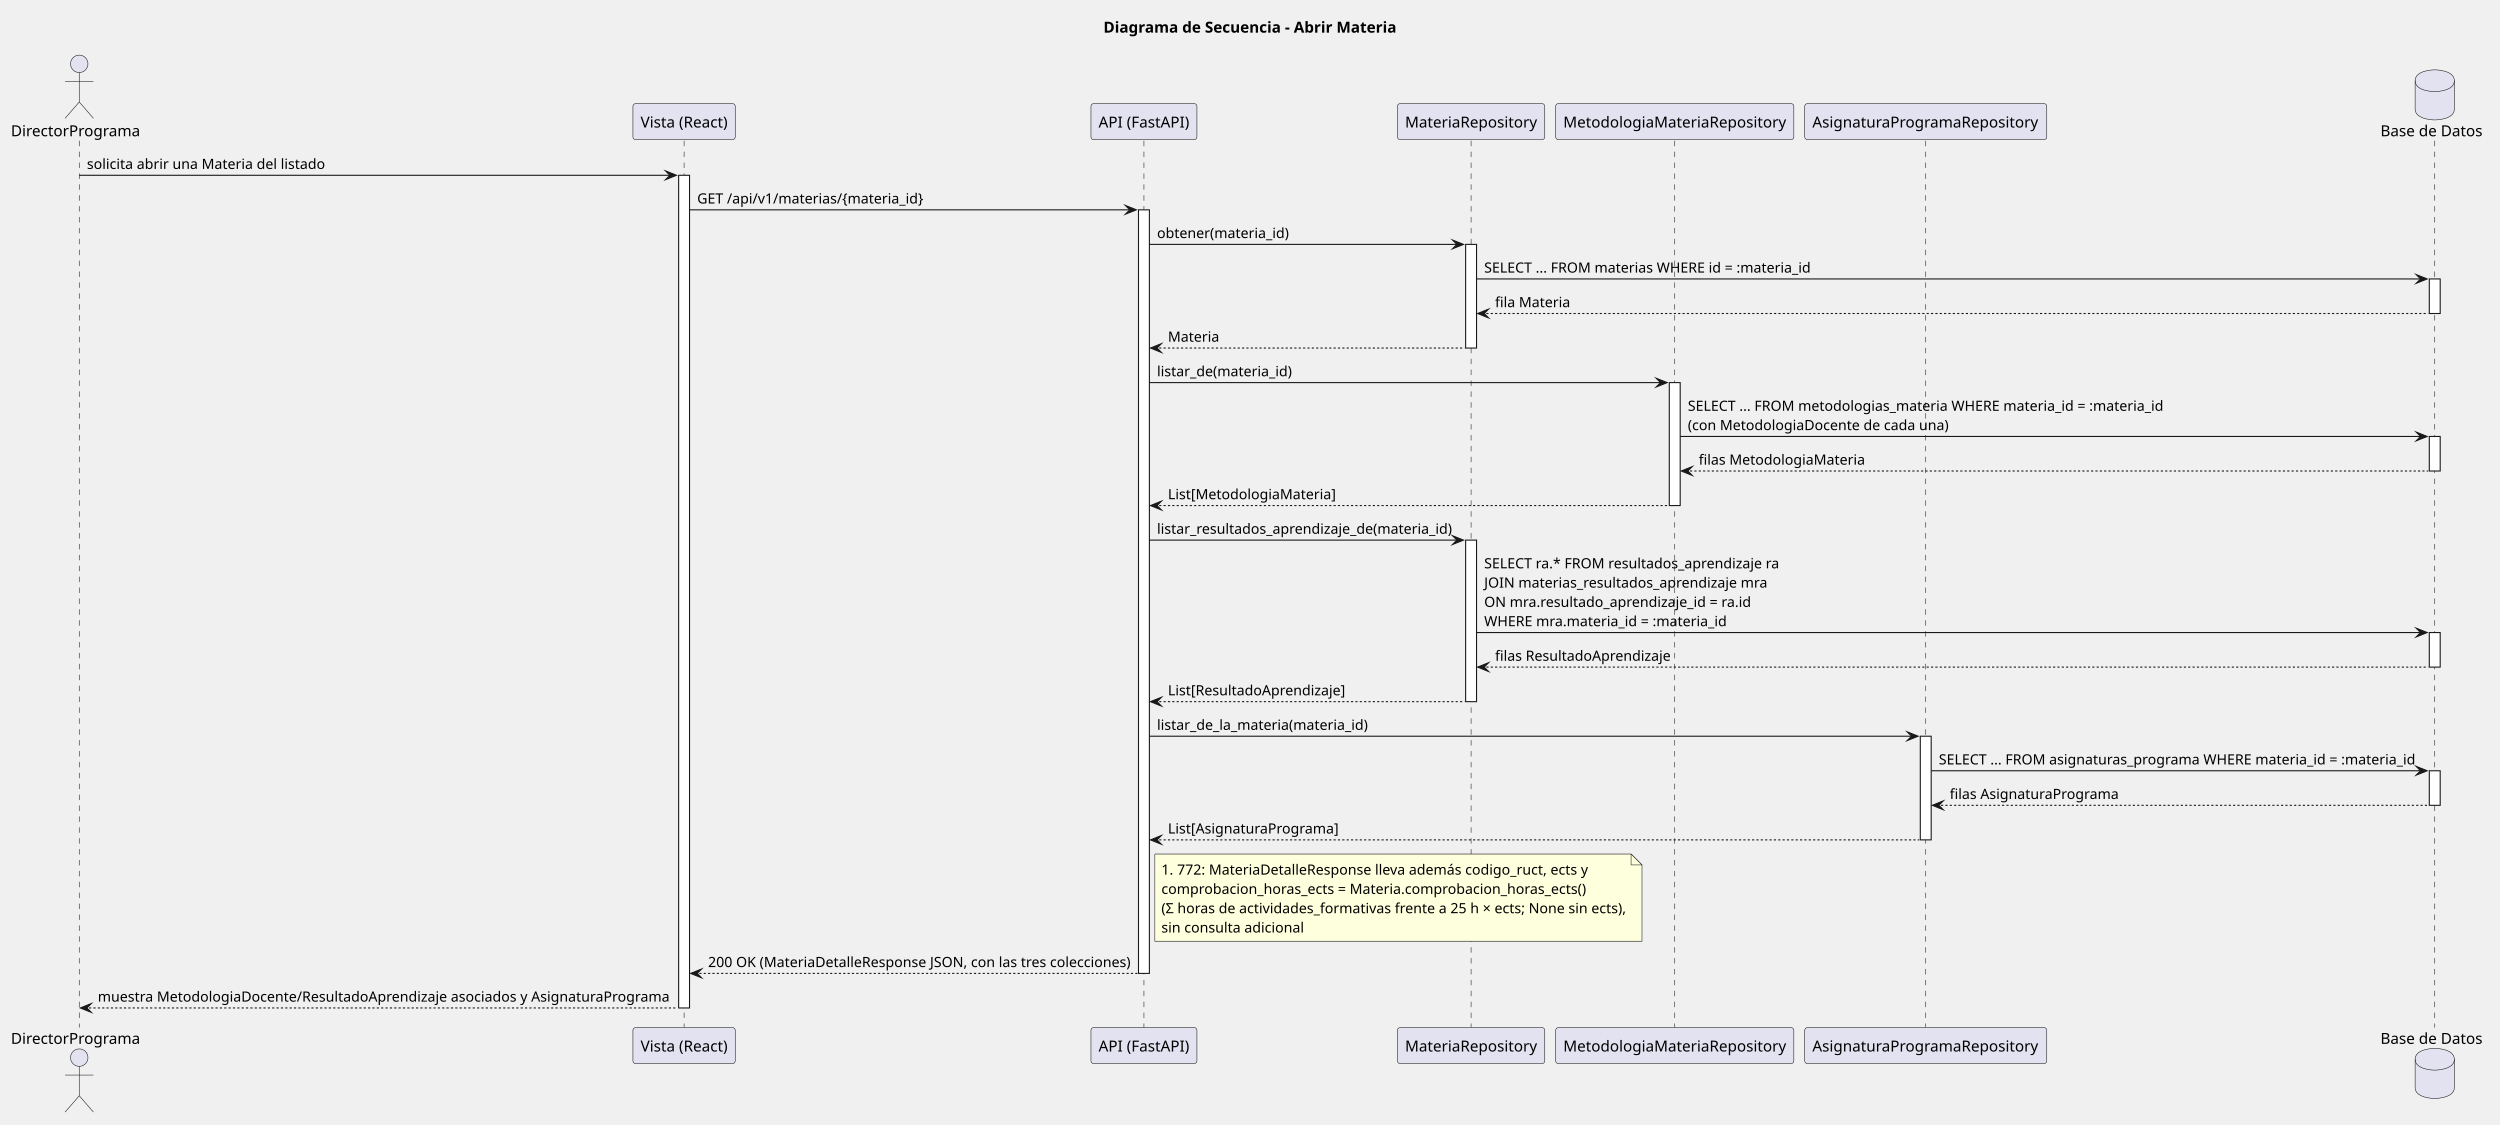
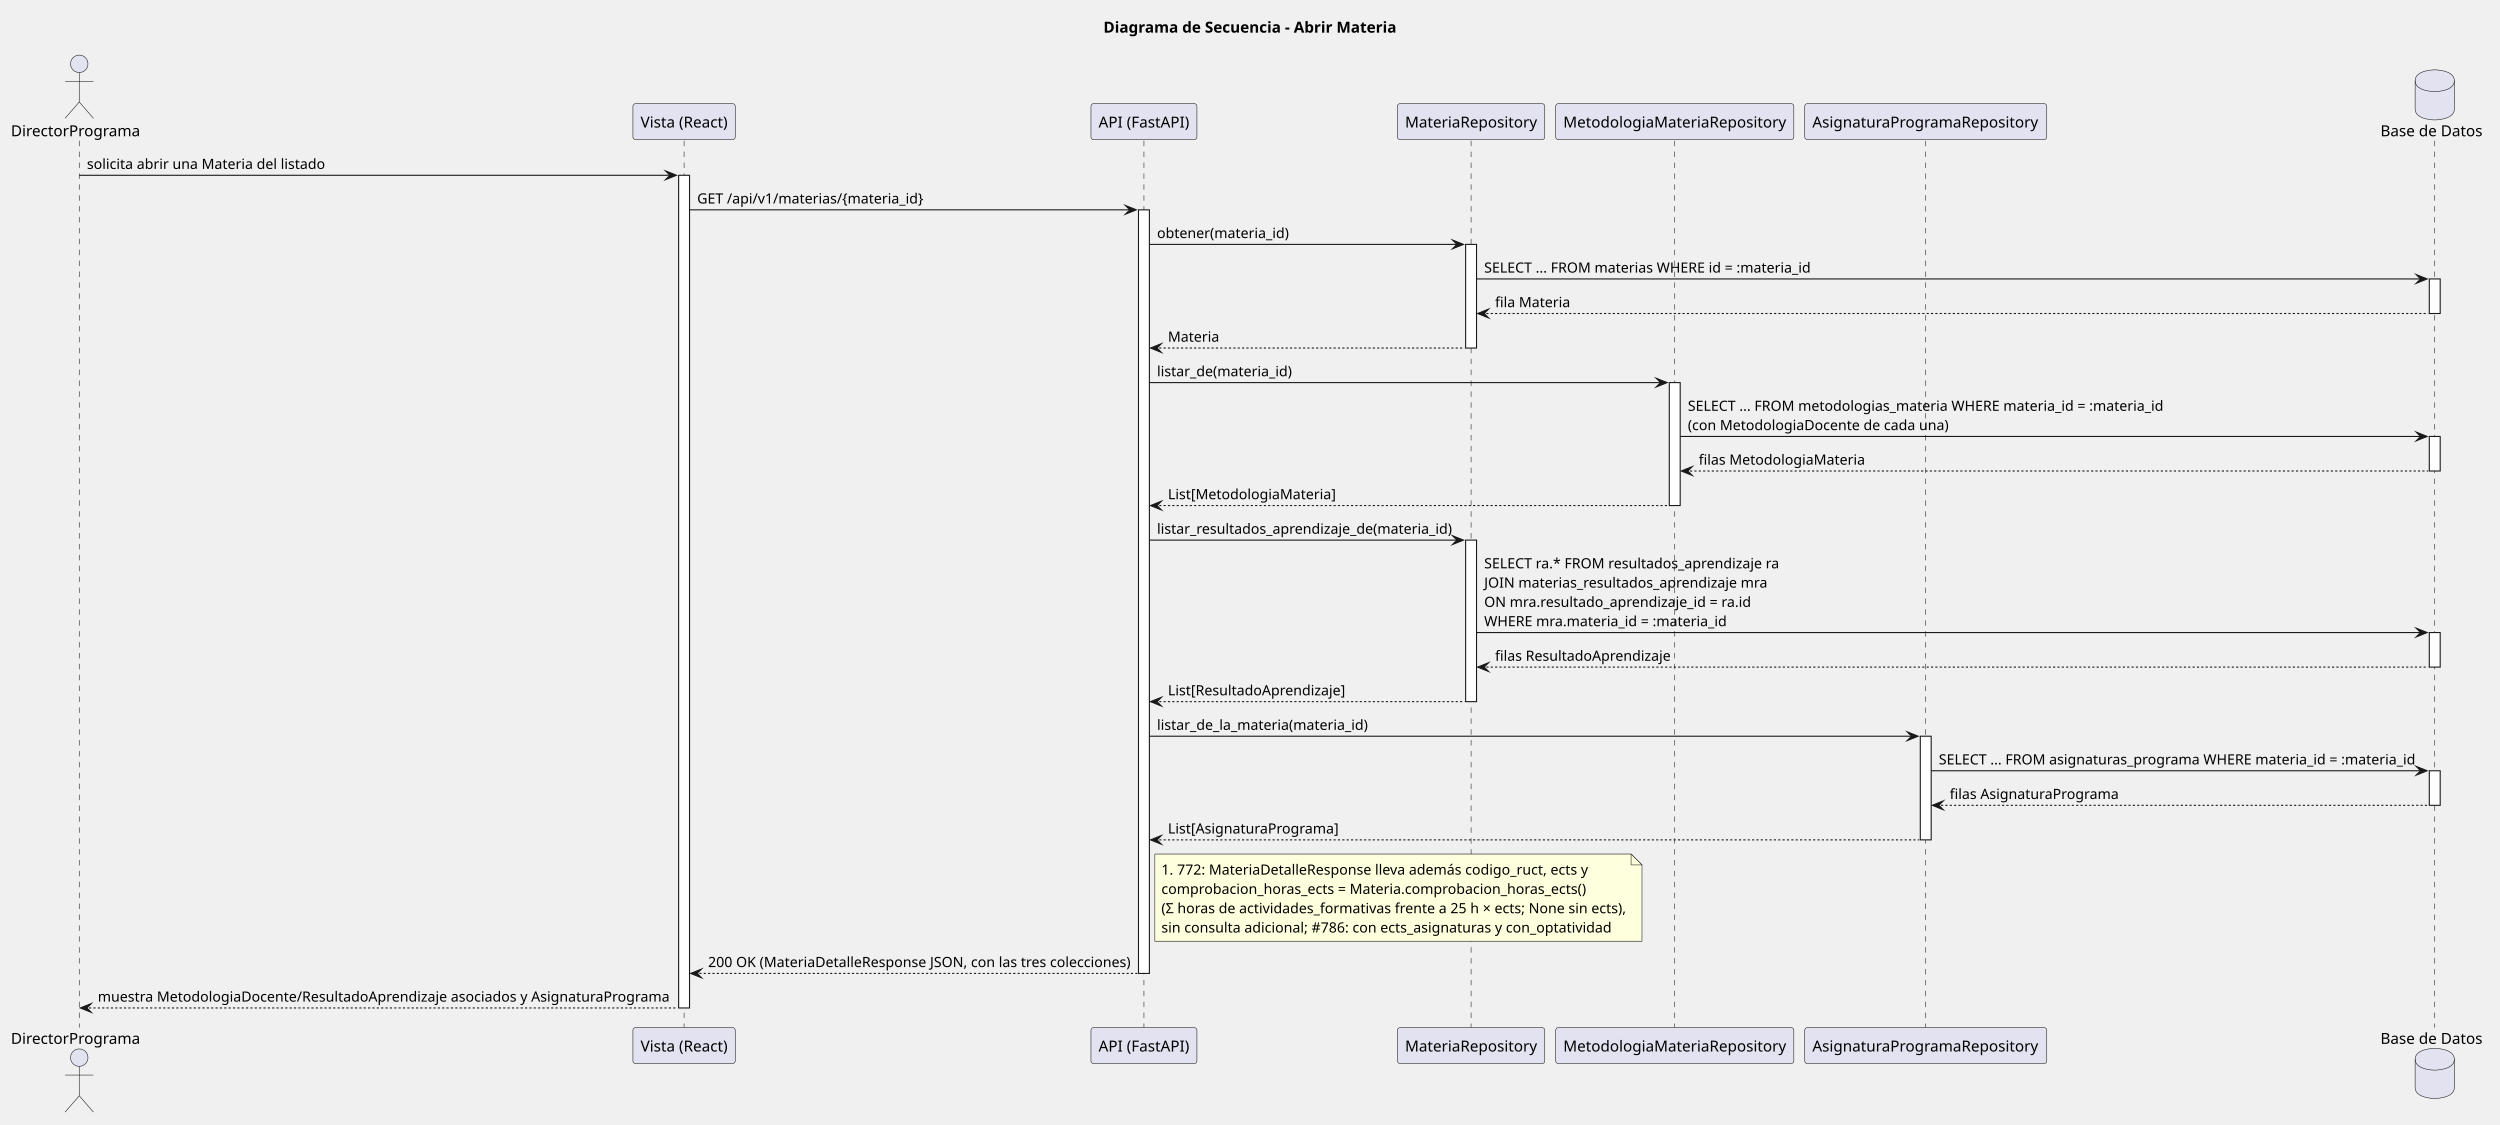
<svg xmlns="http://www.w3.org/2000/svg" version="1.1" data-diagram-type="SEQUENCE" style="width:2294px;height:1032px;background:#FFFFFF;" width="2294px" height="1032px" viewBox="0 0 2294 1032" zoomAndPan="magnify" preserveAspectRatio="none" contentStyleType="text/css">
  <defs />
  <g font-family="sans-serif" lengthAdjust="spacing">
    <g class="title" data-source-line="1">
      <text x="1012.487" y="29.966" fill="#000" font-size="14" textLength="267.973" font-weight="700">Diagrama de Secuencia - Abrir Materia</text>
    </g>
    <g>
      <rect x="69.224" y="129.136" width="8" height="813.768" fill="#000" fill-opacity="0" />
      <line x1="72.724" y1="129.136" x2="72.724" y2="942.904" style="stroke:#181818;stroke-width:0.5;stroke-dasharray:5,5;" />
    </g>
    <g>
      <rect x="624.217" y="129.136" width="8" height="813.768" fill="#000" fill-opacity="0" />
      <line x1="627.717" y1="129.136" x2="627.717" y2="942.904" style="stroke:#181818;stroke-width:0.5;stroke-dasharray:5,5;" />
    </g>
    <g>
      <rect x="622.717" y="160.842" width="10" height="764.062" fill="#FFF" style="stroke:#181818;stroke-width:1;" />
    </g>
    <g>
      <rect x="1046.177" y="129.136" width="8" height="813.768" fill="#000" fill-opacity="0" />
      <line x1="1049.677" y1="129.136" x2="1049.677" y2="942.904" style="stroke:#181818;stroke-width:0.5;stroke-dasharray:5,5;" />
    </g>
    <g>
      <rect x="1044.677" y="192.548" width="10" height="700.65" fill="#FFF" style="stroke:#181818;stroke-width:1;" />
    </g>
    <g>
      <rect x="1346.37" y="129.136" width="8" height="813.768" fill="#000" fill-opacity="0" />
      <line x1="1349.87" y1="129.136" x2="1349.87" y2="942.904" style="stroke:#181818;stroke-width:0.5;stroke-dasharray:5,5;" />
    </g>
    <g>
      <rect x="1344.87" y="224.254" width="10" height="95.118" fill="#FFF" style="stroke:#181818;stroke-width:1;" />
    </g>
    <g>
      <rect x="1344.87" y="495.608" width="10" height="148.236" fill="#FFF" style="stroke:#181818;stroke-width:1;" />
    </g>
    <g>
      <rect x="1533.245" y="129.136" width="8" height="813.768" fill="#000" fill-opacity="0" />
      <line x1="1536.745" y1="129.136" x2="1536.745" y2="942.904" style="stroke:#181818;stroke-width:0.5;stroke-dasharray:5,5;" />
    </g>
    <g>
      <rect x="1531.745" y="351.078" width="10" height="112.824" fill="#FFF" style="stroke:#181818;stroke-width:1;" />
    </g>
    <g>
      <rect x="1763.562" y="129.136" width="8" height="813.768" fill="#000" fill-opacity="0" />
      <line x1="1767.062" y1="129.136" x2="1767.062" y2="942.904" style="stroke:#181818;stroke-width:0.5;stroke-dasharray:5,5;" />
    </g>
    <g>
      <rect x="1762.062" y="675.55" width="10" height="95.118" fill="#FFF" style="stroke:#181818;stroke-width:1;" />
    </g>
    <g>
      <rect x="2230.624" y="129.136" width="8" height="813.768" fill="#000" fill-opacity="0" />
      <line x1="2234.124" y1="129.136" x2="2234.124" y2="942.904" style="stroke:#181818;stroke-width:0.5;stroke-dasharray:5,5;" />
    </g>
    <g>
      <rect x="2229.124" y="255.96" width="10" height="31.706" fill="#FFF" style="stroke:#181818;stroke-width:1;" />
    </g>
    <g>
      <rect x="2229.124" y="400.49" width="10" height="31.706" fill="#FFF" style="stroke:#181818;stroke-width:1;" />
    </g>
    <g>
      <rect x="2229.124" y="580.432" width="10" height="31.706" fill="#FFF" style="stroke:#181818;stroke-width:1;" />
    </g>
    <g>
      <rect x="2229.124" y="707.256" width="10" height="31.706" fill="#FFF" style="stroke:#181818;stroke-width:1;" />
    </g>
    <text x="10" y="125.034" fill="#000" font-size="14" textLength="119.448">DirectorPrograma</text>
    <ellipse cx="72.724" cy="58.568" rx="8" ry="8" fill="#E2E2F0" style="stroke:#181818;stroke-width:0.5;" />
    <path d="M72.724,66.568 L72.724,93.568 M59.724,74.568 L85.724,74.568 M72.724,93.568 L59.724,108.568 M72.724,93.568 L85.724,108.568" style="stroke:#181818;stroke-width:0.5;" fill="none" />
    <rect x="580.768" y="95.068" width="93.898" height="33.068" fill="#E2E2F0" style="stroke:#181818;stroke-width:0.5;" rx="2.5" ry="2.5" />
    <text x="587.768" y="117.034" fill="#000" font-size="14" textLength="79.898">Vista (React)</text>
    <rect x="1001.055" y="95.068" width="97.244" height="33.068" fill="#E2E2F0" style="stroke:#181818;stroke-width:0.5;" rx="2.5" ry="2.5" />
    <text x="1008.055" y="117.034" fill="#000" font-size="14" textLength="83.244">API (FastAPI)</text>
    <rect x="1282.271" y="95.068" width="135.198" height="33.068" fill="#E2E2F0" style="stroke:#181818;stroke-width:0.5;" rx="2.5" ry="2.5" />
    <text x="1289.271" y="117.034" fill="#000" font-size="14" textLength="121.198">MateriaRepository</text>
    <rect x="1427.469" y="95.068" width="218.553" height="33.068" fill="#E2E2F0" style="stroke:#181818;stroke-width:0.5;" rx="2.5" ry="2.5" />
    <text x="1434.469" y="117.034" fill="#000" font-size="14" textLength="204.553">MetodologiaMateriaRepository</text>
    <rect x="1656.022" y="95.068" width="222.081" height="33.068" fill="#E2E2F0" style="stroke:#181818;stroke-width:0.5;" rx="2.5" ry="2.5" />
    <text x="1663.022" y="117.034" fill="#000" font-size="14" textLength="208.081">AsignaturaProgramaRepository</text>
    <text x="2184.301" y="125.034" fill="#000" font-size="14" textLength="93.646">Base de Datos</text>
    <path d="M2216.124,74.068 C2216.124,64.068 2234.124,64.068 2234.124,64.068 C2234.124,64.068 2252.124,64.068 2252.124,74.068 L2252.124,100.068 C2252.124,110.068 2234.124,110.068 2234.124,110.068 C2234.124,110.068 2216.124,110.068 2216.124,100.068 L2216.124,74.068" style="stroke:#181818;stroke-width:0.5;" fill="#E2E2F0" />
    <path d="M2216.124,74.068 C2216.124,84.068 2234.124,84.068 2234.124,84.068 C2234.124,84.068 2252.124,84.068 2252.124,74.068" style="stroke:#181818;stroke-width:0.5;" fill="none" />
    <text x="10" y="957.87" fill="#000" font-size="14" textLength="119.448">DirectorPrograma</text>
    <ellipse cx="72.724" cy="970.472" rx="8" ry="8" fill="#E2E2F0" style="stroke:#181818;stroke-width:0.5;" />
    <path d="M72.724,978.472 L72.724,1005.472 M59.724,986.472 L85.724,986.472 M72.724,1005.472 L59.724,1020.472 M72.724,1005.472 L85.724,1020.472" style="stroke:#181818;stroke-width:0.5;" fill="none" />
    <rect x="580.768" y="942.904" width="93.898" height="33.068" fill="#E2E2F0" style="stroke:#181818;stroke-width:0.5;" rx="2.5" ry="2.5" />
    <text x="587.768" y="964.87" fill="#000" font-size="14" textLength="79.898">Vista (React)</text>
    <rect x="1001.055" y="942.904" width="97.244" height="33.068" fill="#E2E2F0" style="stroke:#181818;stroke-width:0.5;" rx="2.5" ry="2.5" />
    <text x="1008.055" y="964.87" fill="#000" font-size="14" textLength="83.244">API (FastAPI)</text>
    <rect x="1282.271" y="942.904" width="135.198" height="33.068" fill="#E2E2F0" style="stroke:#181818;stroke-width:0.5;" rx="2.5" ry="2.5" />
    <text x="1289.271" y="964.87" fill="#000" font-size="14" textLength="121.198">MateriaRepository</text>
    <rect x="1427.469" y="942.904" width="218.553" height="33.068" fill="#E2E2F0" style="stroke:#181818;stroke-width:0.5;" rx="2.5" ry="2.5" />
    <text x="1434.469" y="964.87" fill="#000" font-size="14" textLength="204.553">MetodologiaMateriaRepository</text>
    <rect x="1656.022" y="942.904" width="222.081" height="33.068" fill="#E2E2F0" style="stroke:#181818;stroke-width:0.5;" rx="2.5" ry="2.5" />
    <text x="1663.022" y="964.87" fill="#000" font-size="14" textLength="208.081">AsignaturaProgramaRepository</text>
    <text x="2184.301" y="957.87" fill="#000" font-size="14" textLength="93.646">Base de Datos</text>
    <path d="M2216.124,971.972 C2216.124,961.972 2234.124,961.972 2234.124,961.972 C2234.124,961.972 2252.124,961.972 2252.124,971.972 L2252.124,997.972 C2252.124,1007.972 2234.124,1007.972 2234.124,1007.972 C2234.124,1007.972 2216.124,1007.972 2216.124,997.972 L2216.124,971.972" style="stroke:#181818;stroke-width:0.5;" fill="#E2E2F0" />
    <path d="M2216.124,971.972 C2216.124,981.972 2234.124,981.972 2234.124,981.972 C2234.124,981.972 2252.124,981.972 2252.124,971.972" style="stroke:#181818;stroke-width:0.5;" fill="none" />
    <polygon points="610.717,156.842,620.717,160.842,610.717,164.842,614.717,160.842" fill="#181818" style="stroke:#181818;stroke-width:1;stroke-linejoin:miter;stroke-miterlimit:10;" />
    <line x1="72.724" y1="160.842" x2="616.717" y2="160.842" style="stroke:#181818;stroke-width:1;" />
    <text x="79.724" y="155.033" fill="#000" font-size="13" textLength="218.608">solicita abrir una Materia del listado</text>
    <polygon points="1032.677,188.548,1042.677,192.548,1032.677,196.548,1036.677,192.548" fill="#181818" style="stroke:#181818;stroke-width:1;stroke-linejoin:miter;stroke-miterlimit:10;" />
    <line x1="632.717" y1="192.548" x2="1038.677" y2="192.548" style="stroke:#181818;stroke-width:1;" />
    <text x="639.717" y="186.739" fill="#000" font-size="13" textLength="207.532">GET /api/v1/materias/{materia_id}</text>
    <polygon points="1332.87,220.254,1342.87,224.254,1332.87,228.254,1336.87,224.254" fill="#181818" style="stroke:#181818;stroke-width:1;stroke-linejoin:miter;stroke-miterlimit:10;" />
    <line x1="1054.677" y1="224.254" x2="1338.87" y2="224.254" style="stroke:#181818;stroke-width:1;" />
    <text x="1061.677" y="218.445" fill="#000" font-size="13" textLength="121.03">obtener(materia_id)</text>
    <polygon points="2217.124,251.96,2227.124,255.96,2217.124,259.96,2221.124,255.96" fill="#181818" style="stroke:#181818;stroke-width:1;stroke-linejoin:miter;stroke-miterlimit:10;" />
    <line x1="1354.87" y1="255.96" x2="2223.124" y2="255.96" style="stroke:#181818;stroke-width:1;" />
    <text x="1361.87" y="250.151" fill="#000" font-size="13" textLength="299.598">SELECT ... FROM materias WHERE id = :materia_id</text>
    <polygon points="1365.87,283.666,1355.87,287.666,1365.87,291.666,1361.87,287.666" fill="#181818" style="stroke:#181818;stroke-width:1;stroke-linejoin:miter;stroke-miterlimit:10;" />
    <line x1="1359.87" y1="287.666" x2="2228.124" y2="287.666" style="stroke:#181818;stroke-width:1;stroke-dasharray:2,2;" />
    <text x="1371.87" y="281.857" fill="#000" font-size="13" textLength="68.978">fila Materia</text>
    <polygon points="1065.677,315.372,1055.677,319.372,1065.677,323.372,1061.677,319.372" fill="#181818" style="stroke:#181818;stroke-width:1;stroke-linejoin:miter;stroke-miterlimit:10;" />
    <line x1="1059.677" y1="319.372" x2="1343.87" y2="319.372" style="stroke:#181818;stroke-width:1;stroke-dasharray:2,2;" />
    <text x="1071.677" y="313.563" fill="#000" font-size="13" textLength="47.125">Materia</text>
    <polygon points="1519.745,347.078,1529.745,351.078,1519.745,355.078,1523.745,351.078" fill="#181818" style="stroke:#181818;stroke-width:1;stroke-linejoin:miter;stroke-miterlimit:10;" />
    <line x1="1054.677" y1="351.078" x2="1525.745" y2="351.078" style="stroke:#181818;stroke-width:1;" />
    <text x="1061.677" y="345.269" fill="#000" font-size="13" textLength="123.799">listar_de(materia_id)</text>
    <polygon points="2217.124,396.49,2227.124,400.49,2217.124,404.49,2221.124,400.49" fill="#181818" style="stroke:#181818;stroke-width:1;stroke-linejoin:miter;stroke-miterlimit:10;" />
    <line x1="1541.745" y1="400.49" x2="2223.124" y2="400.49" style="stroke:#181818;stroke-width:1;" />
    <text x="1548.745" y="376.975" fill="#000" font-size="13" textLength="436.397">SELECT ... FROM metodologias_materia WHERE materia_id = :materia_id</text>
    <text x="1548.745" y="394.681" fill="#000" font-size="13" textLength="239.356">(con MetodologiaDocente de cada una)</text>
    <polygon points="1552.745,428.196,1542.745,432.196,1552.745,436.196,1548.745,432.196" fill="#181818" style="stroke:#181818;stroke-width:1;stroke-linejoin:miter;stroke-miterlimit:10;" />
    <line x1="1546.745" y1="432.196" x2="2228.124" y2="432.196" style="stroke:#181818;stroke-width:1;stroke-dasharray:2,2;" />
    <text x="1558.745" y="426.387" fill="#000" font-size="13" textLength="152.607">filas MetodologiaMateria</text>
    <polygon points="1065.677,459.902,1055.677,463.902,1065.677,467.902,1061.677,463.902" fill="#181818" style="stroke:#181818;stroke-width:1;stroke-linejoin:miter;stroke-miterlimit:10;" />
    <line x1="1059.677" y1="463.902" x2="1530.745" y2="463.902" style="stroke:#181818;stroke-width:1;stroke-dasharray:2,2;" />
    <text x="1071.677" y="458.093" fill="#000" font-size="13" textLength="154.167">List[MetodologiaMateria]</text>
    <polygon points="1332.87,491.608,1342.87,495.608,1332.87,499.608,1336.87,495.608" fill="#181818" style="stroke:#181818;stroke-width:1;stroke-linejoin:miter;stroke-miterlimit:10;" />
    <line x1="1054.677" y1="495.608" x2="1338.87" y2="495.608" style="stroke:#181818;stroke-width:1;" />
    <text x="1061.677" y="489.799" fill="#000" font-size="13" textLength="271.193">listar_resultados_aprendizaje_de(materia_id)</text>
    <polygon points="2217.124,576.432,2227.124,580.432,2217.124,584.432,2221.124,580.432" fill="#181818" style="stroke:#181818;stroke-width:1;stroke-linejoin:miter;stroke-miterlimit:10;" />
    <line x1="1354.87" y1="580.432" x2="2223.124" y2="580.432" style="stroke:#181818;stroke-width:1;" />
    <text x="1361.87" y="521.505" fill="#000" font-size="13" textLength="271.739">SELECT ra.* FROM resultados_aprendizaje ra</text>
    <text x="1361.87" y="539.211" fill="#000" font-size="13" textLength="260.676">JOIN materias_resultados_aprendizaje mra</text>
    <text x="1361.87" y="556.917" fill="#000" font-size="13" textLength="245.921">ON mra.resultado_aprendizaje_id = ra.id</text>
    <text x="1361.87" y="574.623" fill="#000" font-size="13" textLength="222.846">WHERE mra.materia_id = :materia_id</text>
    <polygon points="1365.87,608.138,1355.87,612.138,1365.87,616.138,1361.87,612.138" fill="#181818" style="stroke:#181818;stroke-width:1;stroke-linejoin:miter;stroke-miterlimit:10;" />
    <line x1="1359.87" y1="612.138" x2="2228.124" y2="612.138" style="stroke:#181818;stroke-width:1;stroke-dasharray:2,2;" />
    <text x="1371.87" y="606.329" fill="#000" font-size="13" textLength="161.434">filas ResultadoAprendizaje</text>
    <polygon points="1065.677,639.844,1055.677,643.844,1065.677,647.844,1061.677,643.844" fill="#181818" style="stroke:#181818;stroke-width:1;stroke-linejoin:miter;stroke-miterlimit:10;" />
    <line x1="1059.677" y1="643.844" x2="1343.87" y2="643.844" style="stroke:#181818;stroke-width:1;stroke-dasharray:2,2;" />
    <text x="1071.677" y="638.035" fill="#000" font-size="13" textLength="162.994">List[ResultadoAprendizaje]</text>
    <polygon points="1750.062,671.55,1760.062,675.55,1750.062,679.55,1754.062,675.55" fill="#181818" style="stroke:#181818;stroke-width:1;stroke-linejoin:miter;stroke-miterlimit:10;" />
    <line x1="1054.677" y1="675.55" x2="1756.062" y2="675.55" style="stroke:#181818;stroke-width:1;" />
    <text x="1061.677" y="669.741" fill="#000" font-size="13" textLength="193.479">listar_de_la_materia(materia_id)</text>
    <polygon points="2217.124,703.256,2227.124,707.256,2217.124,711.256,2221.124,707.256" fill="#181818" style="stroke:#181818;stroke-width:1;stroke-linejoin:miter;stroke-miterlimit:10;" />
    <line x1="1772.062" y1="707.256" x2="2223.124" y2="707.256" style="stroke:#181818;stroke-width:1;" />
    <text x="1779.062" y="701.447" fill="#000" font-size="13" textLength="438.061">SELECT ... FROM asignaturas_programa WHERE materia_id = :materia_id</text>
    <polygon points="1783.062,734.962,1773.062,738.962,1783.062,742.962,1779.062,738.962" fill="#181818" style="stroke:#181818;stroke-width:1;stroke-linejoin:miter;stroke-miterlimit:10;" />
    <line x1="1777.062" y1="738.962" x2="2228.124" y2="738.962" style="stroke:#181818;stroke-width:1;stroke-dasharray:2,2;" />
    <text x="1789.062" y="733.153" fill="#000" font-size="13" textLength="155.883">filas AsignaturaPrograma</text>
    <polygon points="1065.677,766.668,1055.677,770.668,1065.677,774.668,1061.677,770.668" fill="#181818" style="stroke:#181818;stroke-width:1;stroke-linejoin:miter;stroke-miterlimit:10;" />
    <line x1="1059.677" y1="770.668" x2="1761.062" y2="770.668" style="stroke:#181818;stroke-width:1;stroke-dasharray:2,2;" />
    <text x="1071.677" y="764.859" fill="#000" font-size="13" textLength="157.443">List[AsignaturaPrograma]</text>
    <path d="M1059.677,783.668 L1059.677,863.668 L1506.677,863.668 L1506.677,793.668 L1496.677,783.668 L1059.677,783.668" style="stroke:#181818;stroke-width:0.5;" fill="#FEFFDD" />
    <path d="M1496.677,783.668 L1496.677,793.668 L1506.677,793.668 L1496.677,783.668" style="stroke:#181818;stroke-width:0.5;" fill="#FEFFDD" />
    <text x="1065.677" y="802.565" fill="#000" font-size="13" textLength="10.92">1.</text>
    <text x="1080.081" y="802.565" fill="#000" font-size="13" textLength="377.403">772: MateriaDetalleResponse lleva además codigo_ruct, ects y</text>
    <text x="1065.677" y="820.271" fill="#000" font-size="13" textLength="390.793">comprobacion_horas_ects = Materia.comprobacion_horas_ects()</text>
    <text x="1065.677" y="837.977" fill="#000" font-size="13" textLength="426.933">(Σ horas de actividades_formativas frente a 25 h × ects; None sin ects),</text>
-     <text x="1065.677" y="855.683" fill="#000" font-size="13" textLength="130.897">sin consulta adicional</text>
+     <text x="1065.677" y="855.683" fill="#000" font-size="13" textLength="413.361">sin consulta adicional; #786: con ects_asignaturas y con_optatividad</text>
    <polygon points="643.717,889.198,633.717,893.198,643.717,897.198,639.717,893.198" fill="#181818" style="stroke:#181818;stroke-width:1;stroke-linejoin:miter;stroke-miterlimit:10;" />
    <line x1="637.717" y1="893.198" x2="1043.677" y2="893.198" style="stroke:#181818;stroke-width:1;stroke-dasharray:2,2;" />
    <text x="649.717" y="887.389" fill="#000" font-size="13" textLength="387.959">200 OK (MateriaDetalleResponse JSON, con las tres colecciones)</text>
    <polygon points="83.724,920.904,73.724,924.904,83.724,928.904,79.724,924.904" fill="#181818" style="stroke:#181818;stroke-width:1;stroke-linejoin:miter;stroke-miterlimit:10;" />
    <line x1="77.724" y1="924.904" x2="621.717" y2="924.904" style="stroke:#181818;stroke-width:1;stroke-dasharray:2,2;" />
    <text x="89.724" y="919.095" fill="#000" font-size="13" textLength="525.993">muestra MetodologiaDocente/ResultadoAprendizaje asociados y AsignaturaPrograma</text>
  </g>
</svg>
